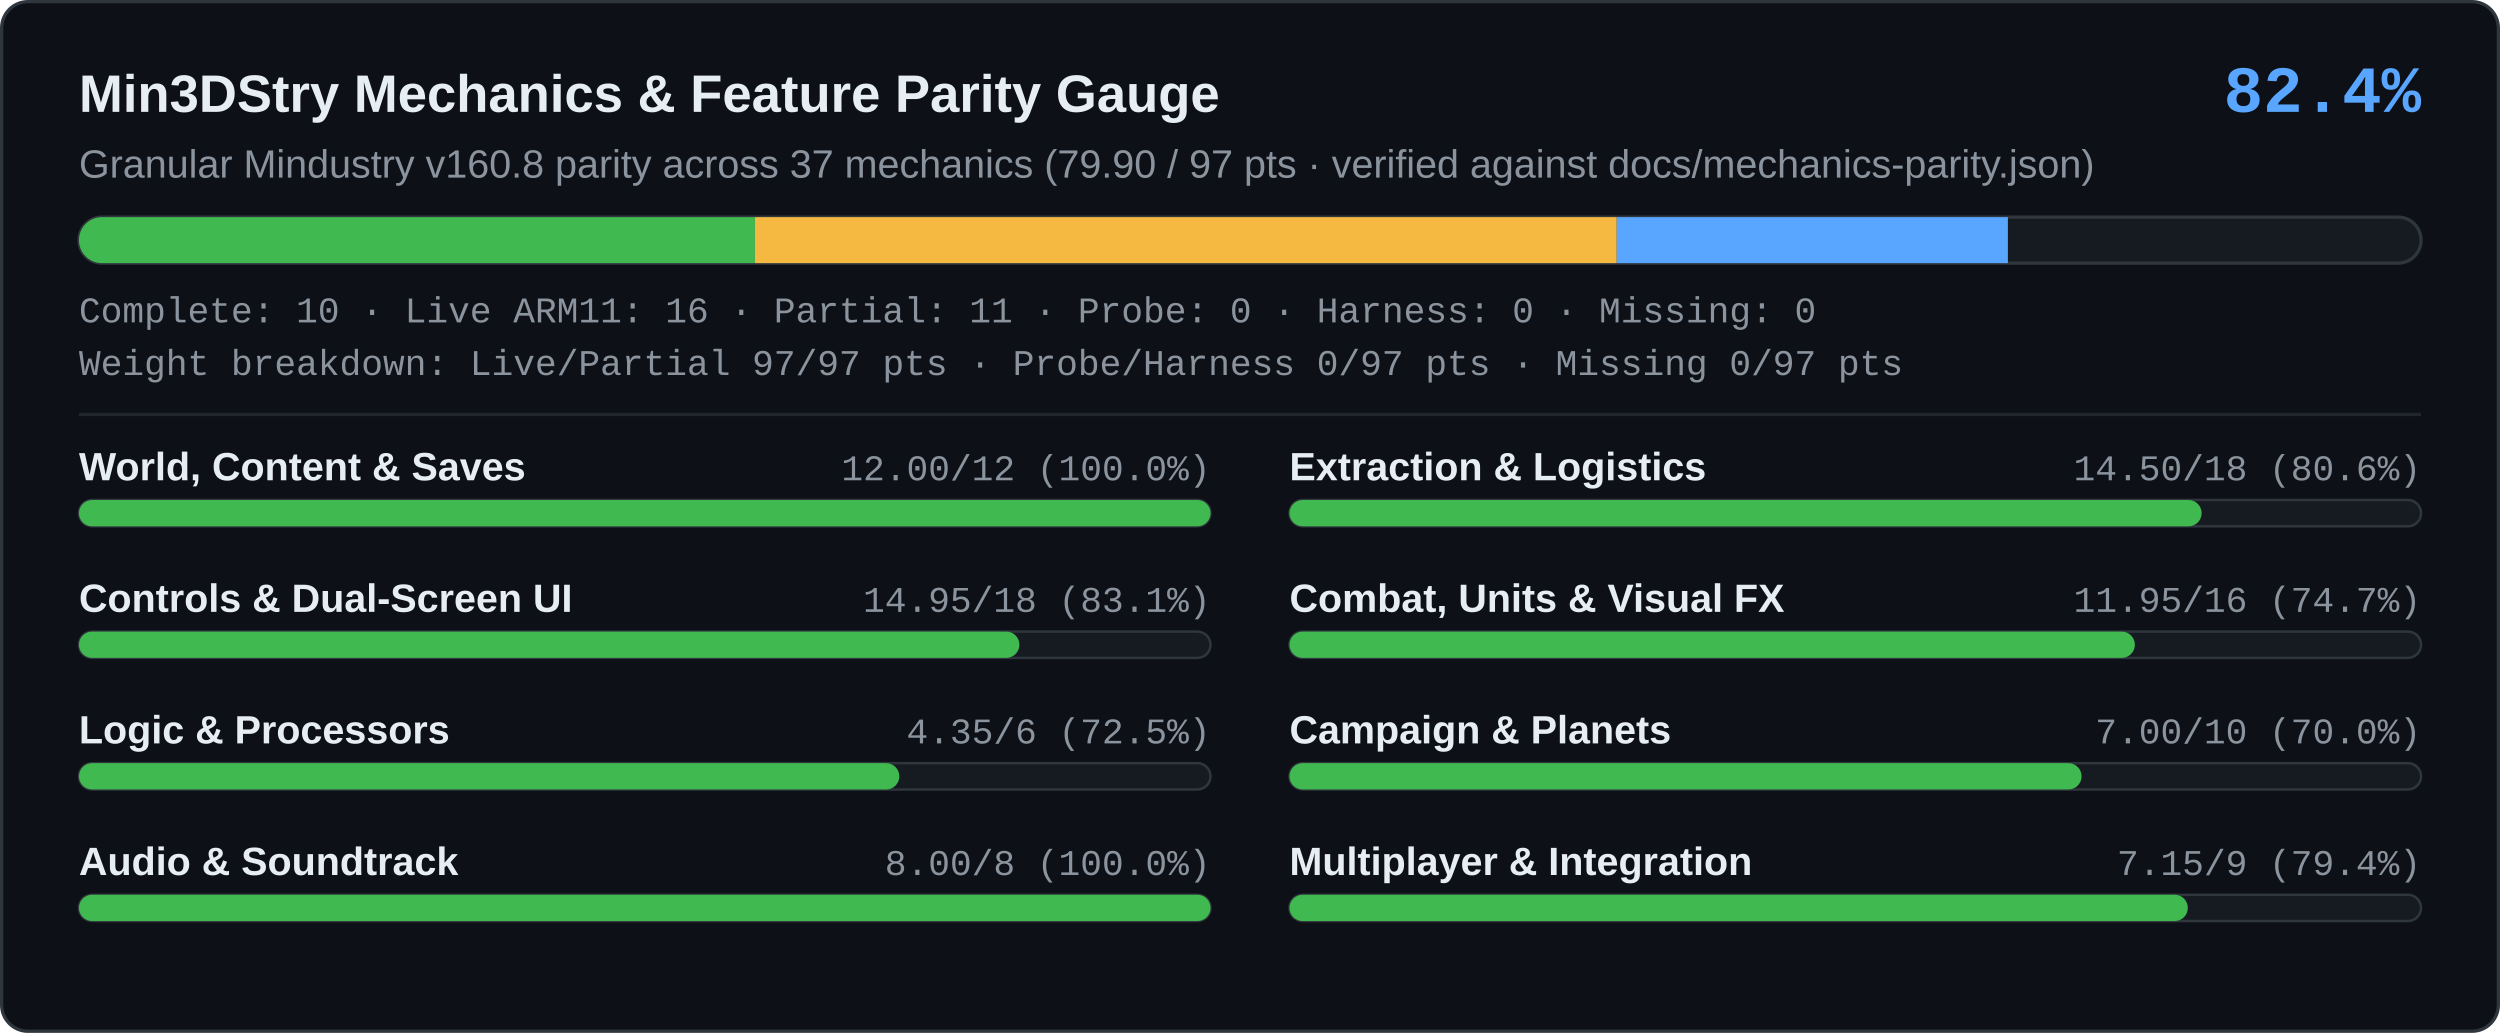
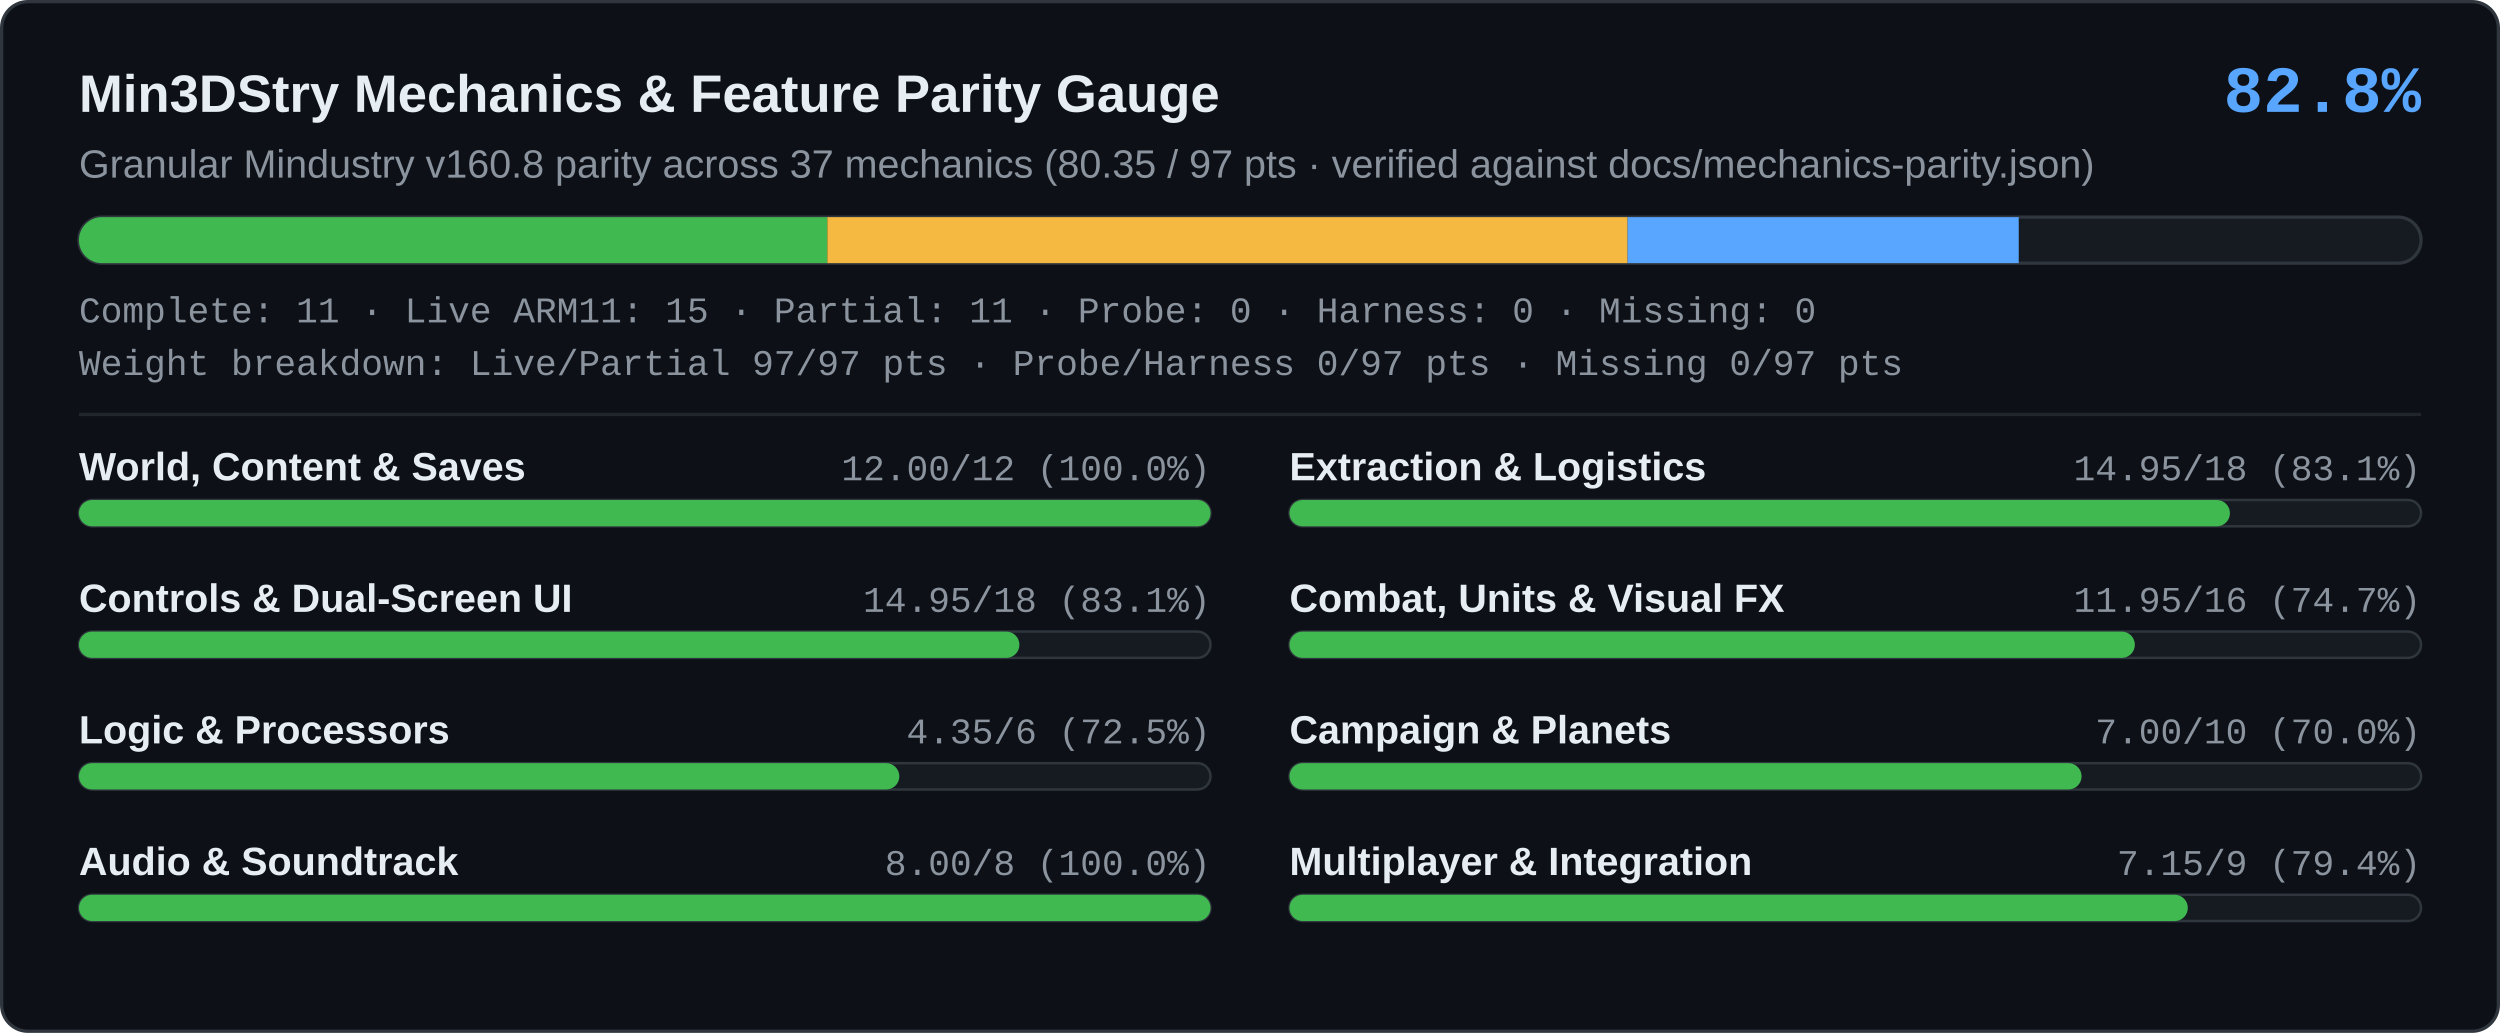
- <svg xmlns="http://www.w3.org/2000/svg" width="760" height="314" viewBox="0 0 760 314" role="img" aria-label="Min3DStry Mechanics &amp; Feature Parity 82.4%">
+ <svg xmlns="http://www.w3.org/2000/svg" width="760" height="314" viewBox="0 0 760 314" role="img" aria-label="Min3DStry Mechanics &amp; Feature Parity 82.8%">
  <defs>
    <clipPath id="mechBarClip">
      <rect x="24" y="66" width="712" height="14" rx="7" />
    </clipPath>
  </defs>
  <rect x="0.5" y="0.5" width="759" height="313" rx="8" fill="#0d1117" stroke="#30363d" />
  <text x="24" y="34" fill="#e6edf3" font-family="Segoe UI, Ubuntu, Arial, sans-serif" font-size="16" font-weight="700">Min3DStry Mechanics &amp; Feature Parity Gauge</text>
-   <text x="736" y="34" text-anchor="end" fill="#58a6ff" font-family="Consolas, Liberation Mono, monospace" font-size="20" font-weight="700">82.4%</text>
-   <text x="24" y="54" fill="#8b949e" font-family="Segoe UI, Ubuntu, Arial, sans-serif" font-size="12">Granular Mindustry v160.8 parity across 37 mechanics (79.90 / 97 pts · verified against docs/mechanics-parity.json)</text>
+   <text x="736" y="34" text-anchor="end" fill="#58a6ff" font-family="Consolas, Liberation Mono, monospace" font-size="20" font-weight="700">82.8%</text>
+   <text x="24" y="54" fill="#8b949e" font-family="Segoe UI, Ubuntu, Arial, sans-serif" font-size="12">Granular Mindustry v160.8 parity across 37 mechanics (80.35 / 97 pts · verified against docs/mechanics-parity.json)</text>
  <rect x="24" y="66" width="712" height="14" rx="7" fill="#161b22" stroke="#30363d" />
  <g clip-path="url(#mechBarClip)">
-     <rect x="24.0" y="66" width="205.5" height="14" fill="#3fb950" />
-     <rect x="229.5" y="66" width="262.0" height="14" fill="#f5b841" />
-     <rect x="491.5" y="66" width="118.9" height="14" fill="#58a6ff" />
+     <rect x="24.0" y="66" width="227.5" height="14" fill="#3fb950" />
+     <rect x="251.5" y="66" width="243.3" height="14" fill="#f5b841" />
+     <rect x="494.8" y="66" width="118.9" height="14" fill="#58a6ff" />
  </g>
-   <text x="24" y="98" fill="#8b949e" font-family="Consolas, Liberation Mono, monospace" font-size="11">Complete: 10  ·  Live ARM11: 16  ·  Partial: 11  ·  Probe: 0  ·  Harness: 0  ·  Missing: 0</text>
+   <text x="24" y="98" fill="#8b949e" font-family="Consolas, Liberation Mono, monospace" font-size="11">Complete: 11  ·  Live ARM11: 15  ·  Partial: 11  ·  Probe: 0  ·  Harness: 0  ·  Missing: 0</text>
  <text x="24" y="114" fill="#8b949e" font-family="Consolas, Liberation Mono, monospace" font-size="11">Weight breakdown:  Live/Partial 97/97 pts  ·  Probe/Harness 0/97 pts  ·  Missing 0/97 pts</text>
  <line x1="24" y1="126" x2="736" y2="126" stroke="#21262d" stroke-width="1" />
  <text x="24" y="146" fill="#e6edf3" font-family="Segoe UI, Ubuntu, Arial, sans-serif" font-size="12" font-weight="600">World, Content &amp; Saves</text>
  <text x="368" y="146" text-anchor="end" fill="#8b949e" font-family="Consolas, Liberation Mono, monospace" font-size="11">12.00/12 (100.0%)</text>
  <rect x="24" y="152" width="344" height="8" rx="4" fill="#161b22" stroke="#30363d" stroke-width="0.75" />
  <rect x="24" y="152" width="344.0" height="8" rx="4" fill="#3fb950" />
  <text x="392" y="146" fill="#e6edf3" font-family="Segoe UI, Ubuntu, Arial, sans-serif" font-size="12" font-weight="600">Extraction &amp; Logistics</text>
-   <text x="736" y="146" text-anchor="end" fill="#8b949e" font-family="Consolas, Liberation Mono, monospace" font-size="11">14.50/18 (80.6%)</text>
+   <text x="736" y="146" text-anchor="end" fill="#8b949e" font-family="Consolas, Liberation Mono, monospace" font-size="11">14.95/18 (83.1%)</text>
  <rect x="392" y="152" width="344" height="8" rx="4" fill="#161b22" stroke="#30363d" stroke-width="0.75" />
-   <rect x="392" y="152" width="277.3" height="8" rx="4" fill="#3fb950" />
+   <rect x="392" y="152" width="285.9" height="8" rx="4" fill="#3fb950" />
  <text x="24" y="186" fill="#e6edf3" font-family="Segoe UI, Ubuntu, Arial, sans-serif" font-size="12" font-weight="600">Controls &amp; Dual-Screen UI</text>
  <text x="368" y="186" text-anchor="end" fill="#8b949e" font-family="Consolas, Liberation Mono, monospace" font-size="11">14.95/18 (83.1%)</text>
  <rect x="24" y="192" width="344" height="8" rx="4" fill="#161b22" stroke="#30363d" stroke-width="0.75" />
  <rect x="24" y="192" width="285.9" height="8" rx="4" fill="#3fb950" />
  <text x="392" y="186" fill="#e6edf3" font-family="Segoe UI, Ubuntu, Arial, sans-serif" font-size="12" font-weight="600">Combat, Units &amp; Visual FX</text>
  <text x="736" y="186" text-anchor="end" fill="#8b949e" font-family="Consolas, Liberation Mono, monospace" font-size="11">11.95/16 (74.7%)</text>
  <rect x="392" y="192" width="344" height="8" rx="4" fill="#161b22" stroke="#30363d" stroke-width="0.75" />
  <rect x="392" y="192" width="257.0" height="8" rx="4" fill="#3fb950" />
  <text x="24" y="226" fill="#e6edf3" font-family="Segoe UI, Ubuntu, Arial, sans-serif" font-size="12" font-weight="600">Logic &amp; Processors</text>
  <text x="368" y="226" text-anchor="end" fill="#8b949e" font-family="Consolas, Liberation Mono, monospace" font-size="11">4.35/6 (72.5%)</text>
  <rect x="24" y="232" width="344" height="8" rx="4" fill="#161b22" stroke="#30363d" stroke-width="0.75" />
  <rect x="24" y="232" width="249.4" height="8" rx="4" fill="#3fb950" />
  <text x="392" y="226" fill="#e6edf3" font-family="Segoe UI, Ubuntu, Arial, sans-serif" font-size="12" font-weight="600">Campaign &amp; Planets</text>
  <text x="736" y="226" text-anchor="end" fill="#8b949e" font-family="Consolas, Liberation Mono, monospace" font-size="11">7.00/10 (70.0%)</text>
  <rect x="392" y="232" width="344" height="8" rx="4" fill="#161b22" stroke="#30363d" stroke-width="0.75" />
  <rect x="392" y="232" width="240.8" height="8" rx="4" fill="#3fb950" />
  <text x="24" y="266" fill="#e6edf3" font-family="Segoe UI, Ubuntu, Arial, sans-serif" font-size="12" font-weight="600">Audio &amp; Soundtrack</text>
  <text x="368" y="266" text-anchor="end" fill="#8b949e" font-family="Consolas, Liberation Mono, monospace" font-size="11">8.00/8 (100.0%)</text>
  <rect x="24" y="272" width="344" height="8" rx="4" fill="#161b22" stroke="#30363d" stroke-width="0.75" />
  <rect x="24" y="272" width="344.0" height="8" rx="4" fill="#3fb950" />
  <text x="392" y="266" fill="#e6edf3" font-family="Segoe UI, Ubuntu, Arial, sans-serif" font-size="12" font-weight="600">Multiplayer &amp; Integration</text>
  <text x="736" y="266" text-anchor="end" fill="#8b949e" font-family="Consolas, Liberation Mono, monospace" font-size="11">7.15/9 (79.4%)</text>
  <rect x="392" y="272" width="344" height="8" rx="4" fill="#161b22" stroke="#30363d" stroke-width="0.75" />
  <rect x="392" y="272" width="273.1" height="8" rx="4" fill="#3fb950" />
</svg>
